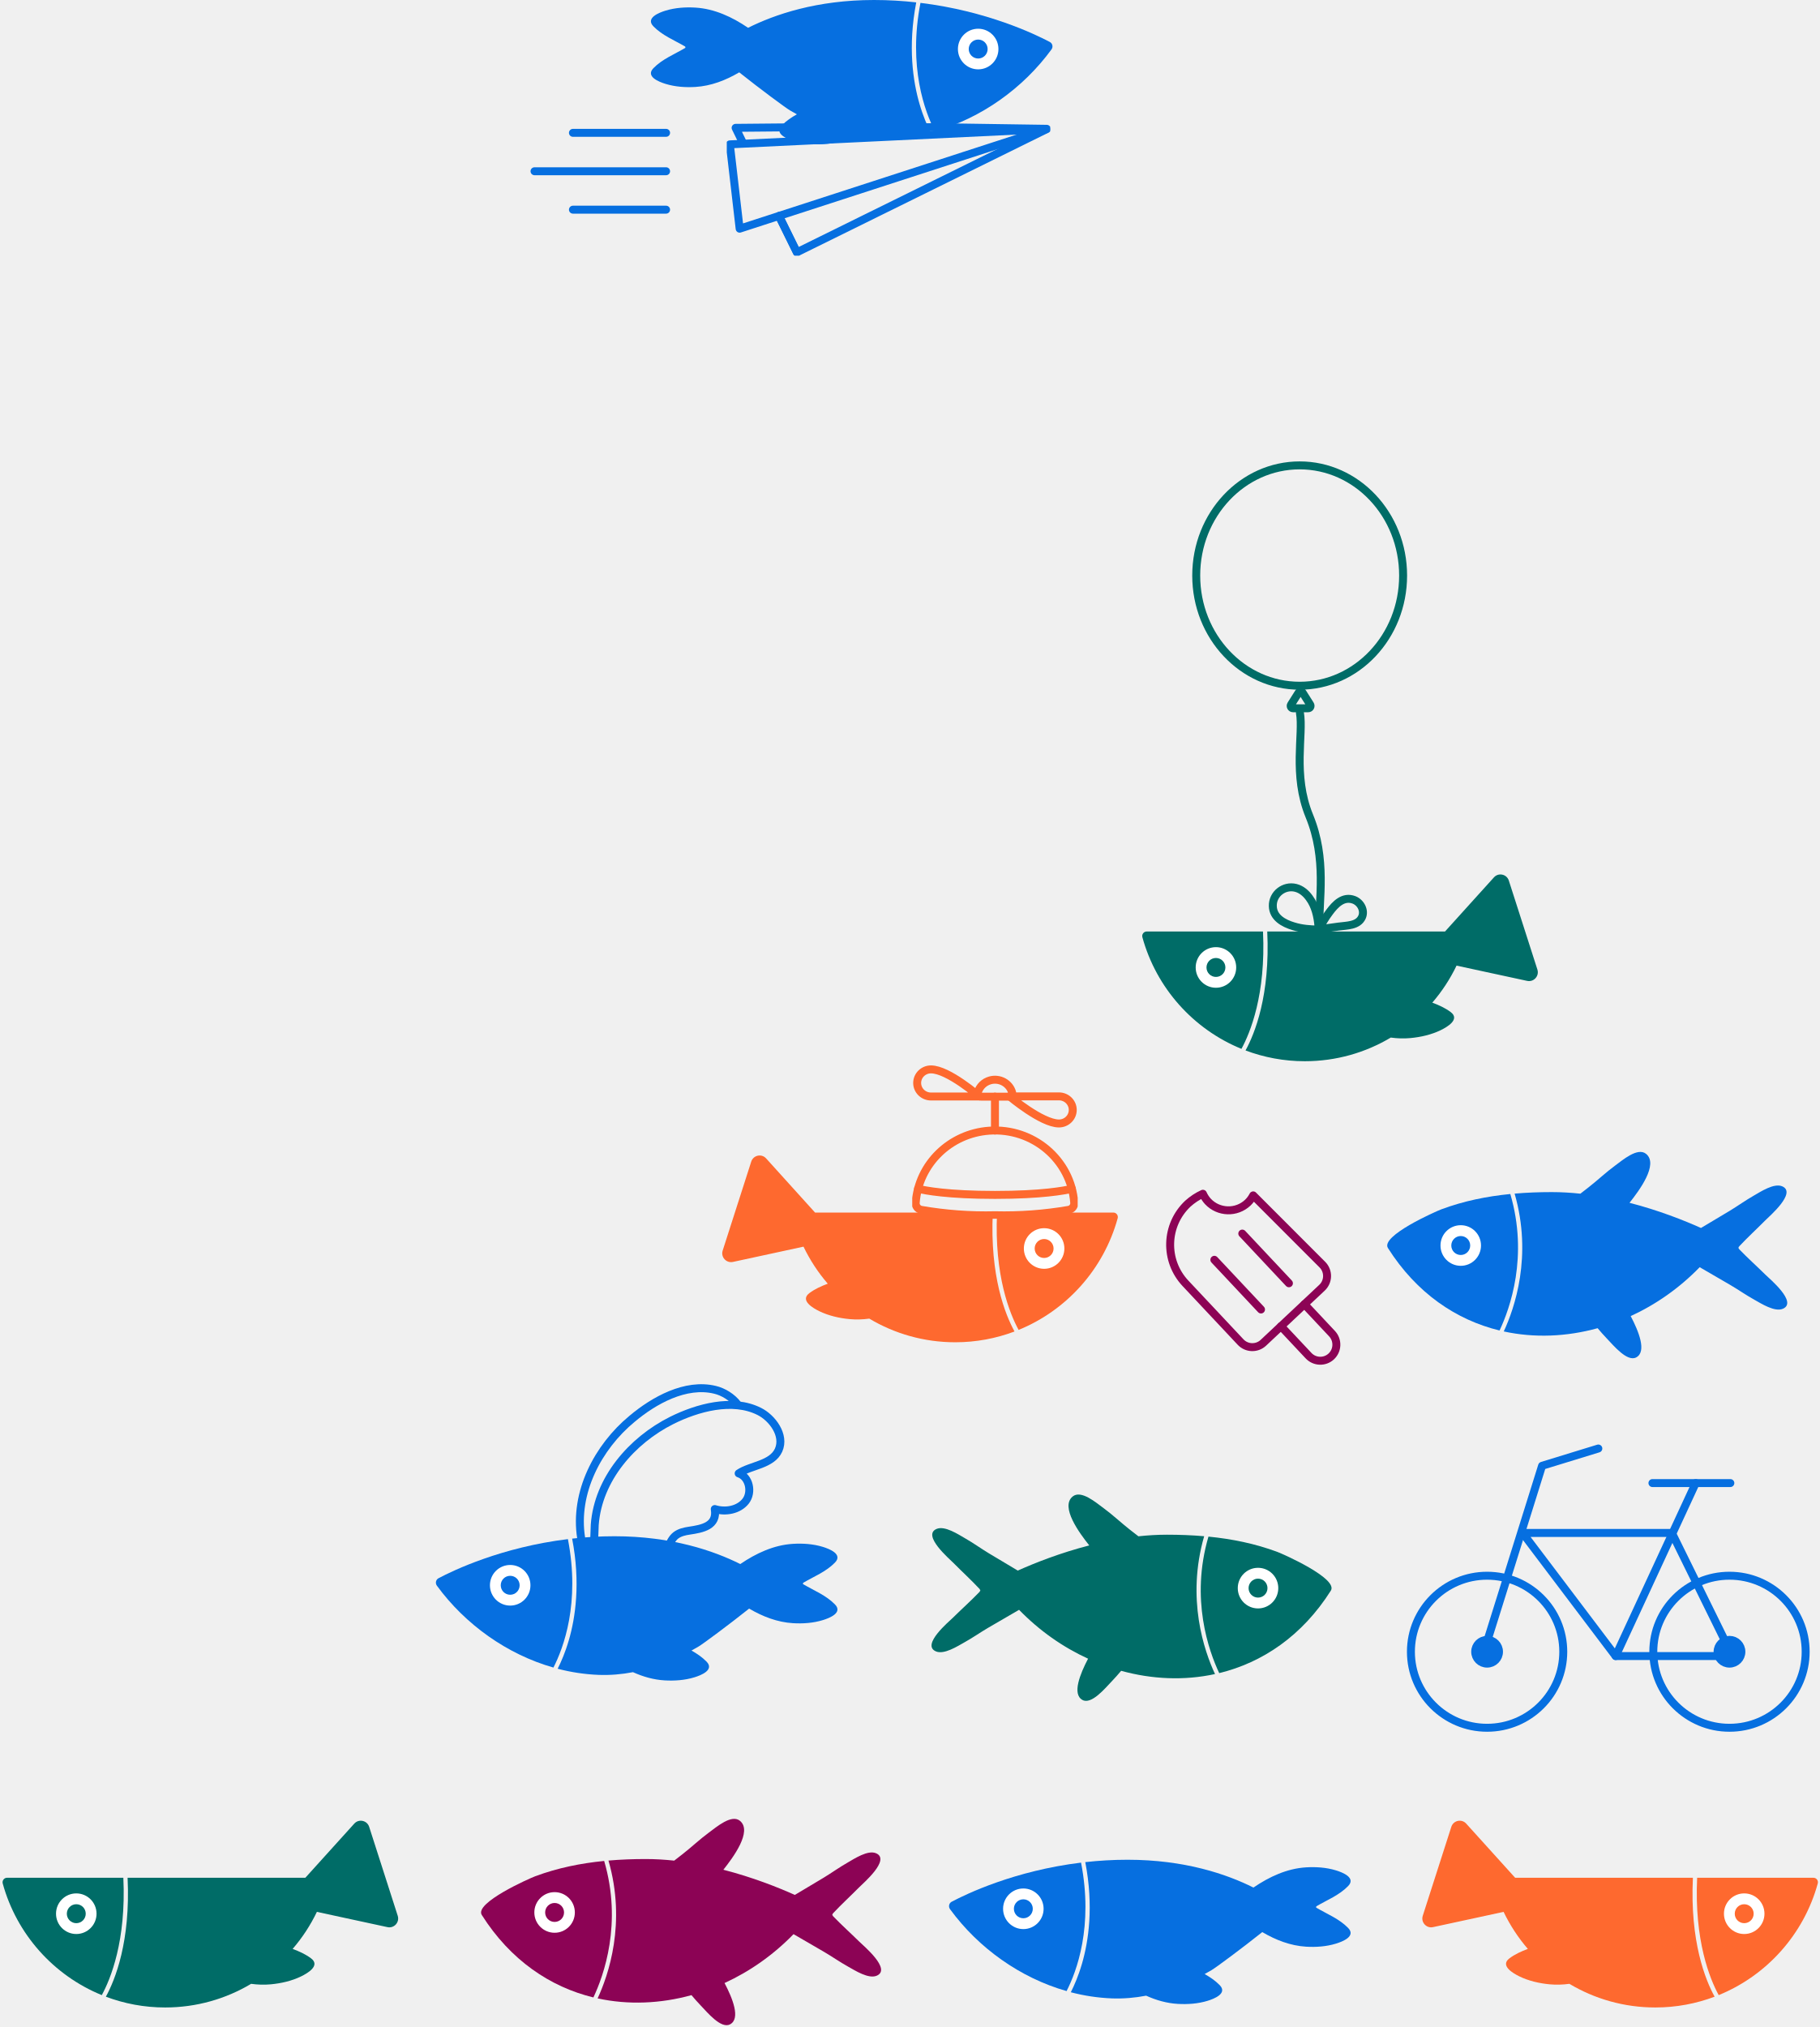
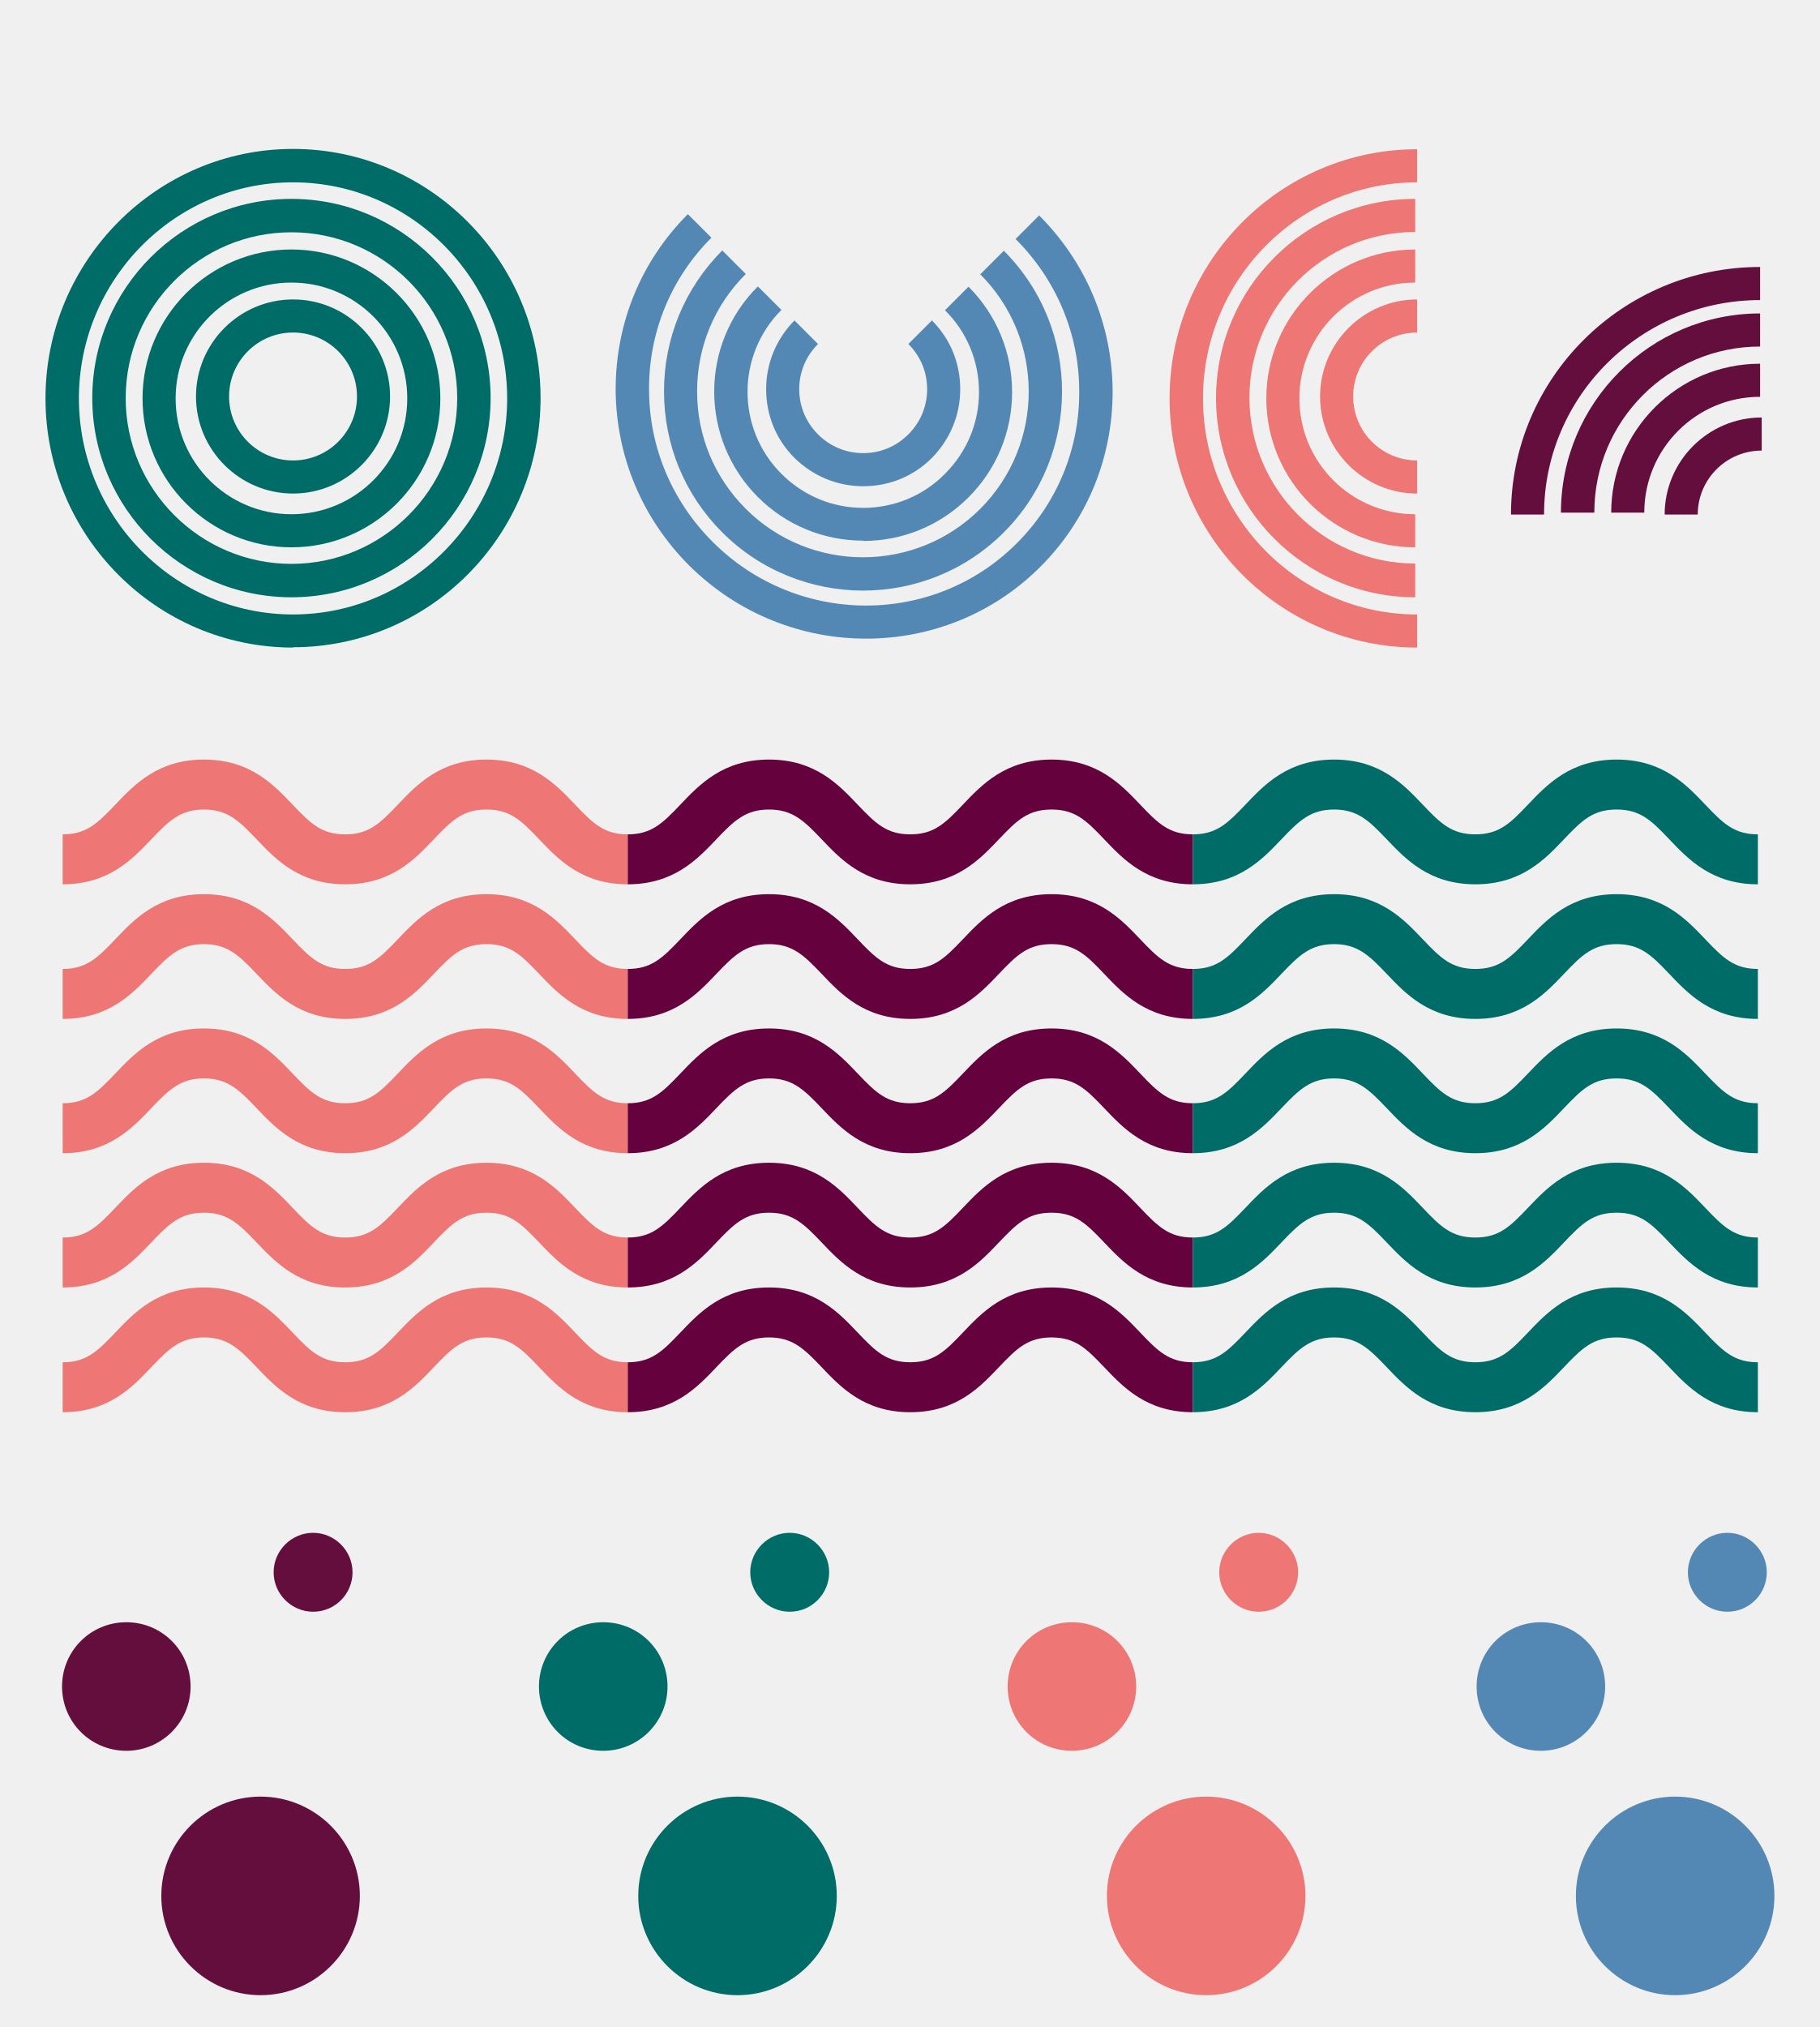
- <svg xmlns="http://www.w3.org/2000/svg" viewBox="0 0 572 637" fill="none">
-   <path d="M275.588 620.867C272.998 622.014 268.708 619.216 266.579 618.038C264.005 616.615 261.606 614.916 259.069 613.43C255.86 611.54 252.639 609.671 249.409 607.819C243.043 614.375 235.639 619.556 227.726 623.182C230.252 627.997 232.811 634.34 229.485 636.151C226.651 637.695 222.356 632.456 220.206 630.21C219.22 629.186 218.267 628.097 217.33 626.988C207.595 629.674 197.474 630.109 187.83 628.007C191.193 620.787 196.913 604.352 191.241 584.694C195.102 584.36 199 584.216 202.919 584.216C205.938 584.216 208.941 584.397 211.906 584.715C212.786 584.036 213.665 583.351 214.544 582.666C217.335 580.484 220.004 577.947 222.838 575.877C225.179 574.172 229.929 570.021 232.583 572.219C236.544 575.505 230.395 583.749 227.355 587.582C236.555 589.95 244.505 593.114 249.817 595.492C252.862 593.692 255.902 591.882 258.926 590.051C261.436 588.527 263.82 586.802 266.378 585.347C268.491 584.142 272.744 581.291 275.344 582.401C280.016 584.397 271.277 591.834 270.006 593.124C267.305 595.858 264.461 598.449 261.834 601.257C261.813 601.278 261.791 601.305 261.77 601.331C261.68 601.432 261.601 601.549 261.601 601.687C261.601 601.698 261.601 601.714 261.606 601.724C261.601 601.735 261.601 601.745 261.601 601.756C261.606 601.889 261.68 602.006 261.77 602.106C261.791 602.133 261.818 602.154 261.839 602.181C264.503 604.957 267.379 607.516 270.112 610.213C271.399 611.487 280.233 618.818 275.588 620.867Z" fill="#8C0355" />
-   <path d="M261.833 601.331C261.728 601.443 261.617 601.57 261.606 601.723C261.601 601.713 261.601 601.697 261.601 601.686C261.601 601.549 261.68 601.432 261.77 601.331H261.833Z" fill="#8C0355" />
-   <path d="M261.839 602.106H261.77C261.68 602.005 261.606 601.888 261.601 601.756C261.601 601.745 261.601 601.735 261.606 601.724C261.622 601.873 261.733 602 261.839 602.106Z" fill="#8C0355" />
-   <path d="M189.89 584.816C182.507 585.543 175.257 587.009 168.223 589.626C166.375 590.316 149.025 598.003 151.424 601.793C160.443 616.036 172.953 624.413 186.506 627.71C189.768 620.809 195.642 604.437 189.89 584.816Z" fill="#8C0355" />
-   <path d="M174.309 607.383C177.826 607.383 180.675 604.527 180.675 601.002C180.675 597.477 177.826 594.621 174.309 594.621C170.792 594.621 167.943 597.477 167.943 601.002C167.943 604.527 170.792 607.383 174.309 607.383Z" fill="white" />
-   <path d="M174.309 603.98C175.951 603.98 177.28 602.648 177.28 601.002C177.28 599.357 175.951 598.024 174.309 598.024C172.667 598.024 171.338 599.357 171.338 601.002C171.338 602.648 172.667 603.98 174.309 603.98Z" fill="#8C0355" />
-   <path d="M294.119 518.944C296.709 520.091 300.999 517.293 303.128 516.114C305.702 514.692 308.101 512.993 310.638 511.507C313.848 509.617 317.068 507.748 320.298 505.895C326.664 512.451 334.069 517.633 341.981 521.258C339.455 526.073 336.897 532.417 340.223 534.227C343.056 535.772 347.351 530.533 349.502 528.287C350.487 527.263 351.44 526.174 352.378 525.065C362.112 527.751 372.233 528.186 381.877 526.084C378.514 518.864 372.794 502.429 378.467 482.771C374.606 482.436 370.708 482.293 366.789 482.293C363.77 482.293 360.767 482.474 357.801 482.792C356.922 482.113 356.043 481.428 355.163 480.743C352.372 478.561 349.703 476.024 346.869 473.953C344.529 472.249 339.778 468.098 337.124 470.296C333.163 473.582 339.312 481.826 342.352 485.659C333.152 488.026 325.203 491.19 319.891 493.569C316.845 491.769 313.805 489.959 310.781 488.127C308.271 486.604 305.887 484.878 303.329 483.424C301.216 482.219 296.963 479.368 294.363 480.478C289.692 482.474 298.43 489.911 299.702 491.201C302.403 493.935 305.247 496.526 307.874 499.334C307.895 499.355 307.916 499.382 307.937 499.408C308.027 499.509 308.107 499.626 308.107 499.764C308.107 499.774 308.107 499.79 308.101 499.801C308.107 499.812 308.107 499.822 308.107 499.833C308.101 499.966 308.027 500.082 307.937 500.183C307.916 500.21 307.889 500.231 307.868 500.258C305.204 503.034 302.328 505.593 299.596 508.289C298.309 509.564 289.475 516.895 294.119 518.944Z" fill="#006C67" />
-   <path d="M307.874 499.408C307.98 499.519 308.091 499.647 308.101 499.8C308.106 499.79 308.106 499.774 308.106 499.763C308.106 499.625 308.027 499.509 307.937 499.408H307.874Z" fill="#006C67" />
-   <path d="M307.869 500.182H307.937C308.027 500.082 308.101 499.965 308.106 499.833C308.106 499.822 308.106 499.812 308.101 499.801C308.085 499.949 307.974 500.076 307.869 500.182Z" fill="#006C67" />
-   <path d="M379.817 482.893C387.2 483.62 394.451 485.085 401.484 487.703C403.332 488.393 420.683 496.08 418.283 499.87C409.264 514.113 396.754 522.49 383.201 525.787C379.939 518.885 374.065 502.514 379.817 482.893Z" fill="#006C67" />
-   <path d="M395.398 505.46C391.882 505.46 389.032 502.604 389.032 499.079C389.032 495.554 391.882 492.698 395.398 492.698C398.915 492.698 401.764 495.554 401.764 499.079C401.764 502.604 398.915 505.46 395.398 505.46Z" fill="white" />
-   <path d="M395.398 502.057C393.757 502.057 392.427 500.725 392.427 499.079C392.427 497.433 393.757 496.101 395.398 496.101C397.04 496.101 398.37 497.433 398.37 499.079C398.37 500.725 397.04 502.057 395.398 502.057Z" fill="#006C67" />
-   <path d="M560.391 411.275C557.801 412.422 553.512 409.624 551.382 408.446C548.808 407.023 546.409 405.324 543.872 403.838C540.663 401.948 537.443 400.079 534.212 398.227C527.846 404.783 520.442 409.964 512.53 413.59C515.056 418.405 517.614 424.749 514.288 426.559C511.454 428.104 507.159 422.864 505.009 420.619C504.024 419.594 503.071 418.506 502.133 417.396C492.399 420.082 482.278 420.518 472.633 418.415C475.996 411.196 481.716 394.76 476.044 375.102C479.905 374.768 483.803 374.625 487.722 374.625C490.741 374.625 493.744 374.805 496.71 375.124C497.589 374.444 498.468 373.759 499.347 373.075C502.138 370.893 504.808 368.355 507.641 366.285C509.982 364.581 514.733 360.429 517.386 362.627C521.348 365.913 515.199 374.157 512.159 377.99C521.358 380.358 529.308 383.522 534.62 385.9C537.665 384.101 540.705 382.29 543.729 380.459C546.24 378.935 548.623 377.21 551.181 375.755C553.294 374.55 557.547 371.7 560.148 372.809C564.819 374.805 556.08 382.243 554.809 383.533C552.108 386.266 549.264 388.857 546.637 391.665C546.616 391.687 546.595 391.713 546.574 391.74C546.483 391.841 546.404 391.957 546.404 392.095C546.404 392.106 546.404 392.122 546.409 392.132C546.404 392.143 546.404 392.154 546.404 392.164C546.409 392.297 546.483 392.414 546.574 392.515C546.595 392.541 546.621 392.562 546.642 392.589C549.306 395.365 552.182 397.924 554.915 400.621C556.202 401.895 565.036 409.226 560.391 411.275Z" fill="#066FE0" />
-   <path d="M546.637 391.74C546.531 391.851 546.42 391.978 546.409 392.132C546.404 392.121 546.404 392.105 546.404 392.095C546.404 391.957 546.483 391.84 546.573 391.74H546.637Z" fill="#066FE0" />
-   <path d="M546.642 392.514H546.573C546.483 392.413 546.409 392.297 546.404 392.164C546.404 392.154 546.404 392.143 546.409 392.132C546.425 392.281 546.536 392.408 546.642 392.514Z" fill="#066FE0" />
-   <path d="M474.694 375.224C467.311 375.952 460.06 377.417 453.027 380.034C451.178 380.724 433.828 388.411 436.227 392.201C445.247 406.445 457.756 414.822 471.309 418.118C474.572 411.217 480.445 394.845 474.694 375.224Z" fill="#066FE0" />
-   <path d="M459.112 397.791C462.629 397.791 465.478 394.935 465.478 391.41C465.478 387.886 462.629 385.03 459.112 385.03C455.596 385.03 452.746 387.886 452.746 391.41C452.746 394.935 455.596 397.791 459.112 397.791Z" fill="white" />
-   <path d="M459.112 394.389C460.754 394.389 462.083 393.056 462.083 391.411C462.083 389.765 460.754 388.432 459.112 388.432C457.47 388.432 456.141 389.765 456.141 391.411C456.141 393.056 457.47 394.389 459.112 394.389Z" fill="#066FE0" />
-   <path d="M339.776 585.341C318.988 587.884 303.868 595.114 299.122 597.625C298.259 598.082 298.021 599.191 298.598 599.977C307.511 612.171 320.641 621.557 335.226 625.708C338.383 619.555 343.684 605.45 339.776 585.341Z" fill="#066FE0" />
-   <path d="M413.652 599.462L413.705 599.08C417.1 597.089 420.935 595.582 423.715 592.71C426.279 590.077 421.909 588.394 419.907 587.783C416.872 586.854 413.605 586.642 410.517 586.828C404.501 587.189 398.913 589.795 393.956 593.177C385.609 588.999 372.379 584.439 354.383 584.439C349.754 584.439 345.321 584.715 341.105 585.187C343.801 599.154 342.101 610.133 340.072 617.092C338.955 620.93 337.647 623.93 336.556 626.08C340.755 627.179 345.061 627.837 349.42 628.007C353.069 628.145 356.686 627.837 360.23 627.157C363.37 628.575 366.691 629.53 370.155 629.737C373.242 629.918 376.51 629.705 379.545 628.771C381.547 628.161 385.916 626.478 383.353 623.845C381.971 622.422 380.334 621.334 378.618 620.357C379.344 619.964 380.064 619.555 380.774 619.141C382.129 618.356 390.328 612.283 396.736 607.176C400.968 609.671 405.597 611.465 410.517 611.762C413.605 611.948 416.872 611.73 419.907 610.796C421.909 610.186 426.279 608.503 423.715 605.87C420.919 602.992 417.063 601.485 413.652 599.467V599.462Z" fill="#066FE0" />
-   <path d="M321.636 606.231C325.153 606.231 328.002 603.375 328.002 599.85C328.002 596.325 325.153 593.469 321.636 593.469C318.12 593.469 315.27 596.325 315.27 599.85C315.27 603.375 318.12 606.231 321.636 606.231Z" fill="white" />
-   <path d="M321.636 602.828C323.278 602.828 324.607 601.495 324.607 599.85C324.607 598.204 323.278 596.872 321.636 596.872C319.994 596.872 318.665 598.204 318.665 599.85C318.665 601.495 319.994 602.828 321.636 602.828Z" fill="#066FE0" />
-   <path d="M289.302 0.902C310.089 3.445 325.21 10.676 329.955 13.187C330.819 13.643 331.057 14.753 330.48 15.538C321.566 27.732 308.437 37.118 293.851 41.269C290.695 35.117 285.393 21.012 289.302 0.902Z" fill="#066FE0" />
-   <path d="M215.425 15.023L215.372 14.641C211.978 12.65 208.143 11.143 205.363 8.271C202.799 5.638 207.169 3.955 209.171 3.344C212.205 2.415 215.473 2.203 218.561 2.389C224.577 2.75 230.165 5.356 235.122 8.738C243.469 4.56 256.699 0 274.695 0C279.324 0 283.757 0.276 287.973 0.749C285.277 14.716 286.977 25.694 289.005 32.653C290.123 36.492 291.431 39.491 292.522 41.641C288.322 42.74 284.016 43.398 279.658 43.568C276.009 43.706 272.391 43.398 268.848 42.718C265.707 44.136 262.387 45.091 258.923 45.298C255.835 45.479 252.568 45.267 249.533 44.332C247.531 43.722 243.162 42.039 245.725 39.406C247.107 37.983 248.744 36.895 250.46 35.918C249.734 35.525 249.014 35.117 248.304 34.703C246.948 33.917 238.75 27.844 232.341 22.737C228.11 25.232 223.481 27.026 218.561 27.323C215.473 27.509 212.205 27.292 209.171 26.357C207.169 25.747 202.799 24.064 205.363 21.431C208.159 18.554 212.015 17.046 215.425 15.029V15.023Z" fill="#066FE0" />
-   <path d="M307.441 21.792C303.925 21.792 301.075 18.936 301.075 15.411C301.075 11.886 303.925 9.03 307.441 9.03C310.958 9.03 313.808 11.886 313.808 15.411C313.808 18.936 310.958 21.792 307.441 21.792Z" fill="white" />
-   <path d="M307.442 18.389C305.8 18.389 304.47 17.057 304.47 15.411C304.47 13.765 305.8 12.433 307.442 12.433C309.083 12.433 310.413 13.765 310.413 15.411C310.413 17.057 309.083 18.389 307.442 18.389Z" fill="#066FE0" />
-   <path d="M479.98 308.25L465.66 305.155L457.795 303.451C455.766 307.671 453.198 311.583 450.173 315.092C452.218 315.857 454.209 316.743 455.962 318.06C459.007 320.353 454.786 322.779 452.832 323.73C449.861 325.174 446.535 325.917 443.336 326.219C441.249 326.416 439.168 326.347 437.118 326.065C429.211 330.785 419.974 333.497 410.097 333.497C403.54 333.497 397.264 332.292 391.47 330.111C394.357 324.85 399.25 312.799 398.297 292.733H454.167L459.707 286.601L469.547 275.718C470.972 274.136 473.572 274.699 474.223 276.727L478.715 290.71L483.201 304.688C483.852 306.721 482.062 308.696 479.98 308.25Z" fill="#006C67" />
-   <path d="M396.968 292.732H360.413C359.476 292.732 358.803 293.63 359.052 294.532C363.437 310.5 375.073 323.453 390.189 329.611C392.937 324.568 397.895 312.555 396.962 292.738L396.968 292.732Z" fill="#006C67" />
-   <path d="M382.17 310.41C385.687 310.41 388.536 307.554 388.536 304.029C388.536 300.504 385.687 297.648 382.17 297.648C378.653 297.648 375.804 300.504 375.804 304.029C375.804 307.554 378.653 310.41 382.17 310.41Z" fill="white" />
-   <path d="M382.17 307.007C383.812 307.007 385.141 305.675 385.141 304.029C385.141 302.384 383.812 301.051 382.17 301.051C380.528 301.051 379.199 302.384 379.199 304.029C379.199 305.675 380.528 307.007 382.17 307.007Z" fill="#006C67" />
-   <path d="M121.786 605.616L107.465 602.521L99.6 600.817C97.572 605.038 95.003 608.95 91.979 612.459C94.023 613.224 96.014 614.11 97.767 615.427C100.813 617.72 96.592 620.146 94.637 621.096C91.666 622.54 88.34 623.283 85.141 623.586C83.055 623.782 80.973 623.713 78.924 623.432C71.016 628.151 61.78 630.864 51.902 630.864C45.346 630.864 39.07 629.659 33.276 627.477C36.162 622.216 41.056 610.166 40.102 590.099H95.972L101.512 583.968L111.352 573.085C112.777 571.503 115.377 572.066 116.029 574.094L120.52 588.077L125.006 602.054C125.657 604.087 123.867 606.062 121.786 605.616Z" fill="#006C67" />
-   <path d="M38.773 590.099H2.219C1.281 590.099 0.609 590.996 0.857 591.899C5.243 607.867 16.878 620.82 31.994 626.978C34.743 621.935 39.7 609.922 38.768 590.105L38.773 590.099Z" fill="#006C67" />
-   <path d="M23.975 607.777C27.492 607.777 30.341 604.921 30.341 601.396C30.341 597.871 27.492 595.015 23.975 595.015C20.459 595.015 17.609 597.871 17.609 601.396C17.609 604.921 20.459 607.777 23.975 607.777Z" fill="white" />
-   <path d="M23.975 604.374C25.617 604.374 26.947 603.042 26.947 601.396C26.947 599.75 25.617 598.418 23.975 598.418C22.334 598.418 21.004 599.75 21.004 601.396C21.004 603.042 22.334 604.374 23.975 604.374Z" fill="#006C67" />
-   <path d="M450.394 605.616L464.715 602.521L472.579 600.817C474.608 605.038 477.176 608.95 480.201 612.459C478.156 613.224 476.165 614.11 474.412 615.427C471.367 617.72 475.588 620.146 477.542 621.096C480.513 622.54 483.839 623.283 487.038 623.586C489.125 623.782 491.206 623.713 493.256 623.432C501.163 628.151 510.4 630.864 520.277 630.864C526.834 630.864 533.11 629.659 538.904 627.477C536.017 622.216 531.124 610.166 532.077 590.099H476.207L470.667 583.968L460.827 573.085C459.402 571.503 456.802 572.066 456.151 574.094L451.659 588.077L447.173 602.054C446.522 604.087 448.312 606.062 450.394 605.616Z" fill="#FE692F" />
-   <path d="M533.406 590.099H569.961C570.898 590.099 571.571 590.996 571.322 591.899C566.937 607.867 555.301 620.82 540.185 626.978C537.437 621.935 532.48 609.922 533.412 590.105L533.406 590.099Z" fill="#FE692F" />
-   <path d="M548.204 607.777C544.687 607.777 541.838 604.921 541.838 601.396C541.838 597.871 544.687 595.015 548.204 595.015C551.721 595.015 554.57 597.871 554.57 601.396C554.57 604.921 551.721 607.777 548.204 607.777Z" fill="white" />
-   <path d="M548.204 604.374C546.562 604.374 545.233 603.042 545.233 601.396C545.233 599.75 546.562 598.418 548.204 598.418C549.846 598.418 551.175 599.75 551.175 601.396C551.175 603.042 549.846 604.374 548.204 604.374Z" fill="#FE692F" />
-   <path d="M230.356 396.57L244.677 393.475L252.542 391.771C254.57 395.992 257.139 399.904 260.163 403.413C258.119 404.177 256.127 405.064 254.374 406.38C251.329 408.674 255.55 411.1 257.504 412.05C260.475 413.494 263.801 414.237 267 414.54C269.087 414.736 271.169 414.667 273.218 414.386C281.125 419.105 290.362 421.818 300.239 421.818C306.796 421.818 313.072 420.613 318.866 418.431C315.98 413.17 311.086 401.12 312.039 381.053H256.17L250.63 374.922L240.79 364.039C239.365 362.457 236.764 363.02 236.113 365.048L231.622 379.03L227.136 393.008C226.484 395.041 228.275 397.016 230.356 396.57Z" fill="#FE692F" />
-   <path d="M313.369 381.053H349.923C350.861 381.053 351.533 381.95 351.284 382.853C346.899 398.821 335.263 411.774 320.148 417.932C317.399 412.889 312.442 400.875 313.374 381.058L313.369 381.053Z" fill="#FE692F" />
-   <path d="M328.166 398.731C324.65 398.731 321.8 395.875 321.8 392.35C321.8 388.825 324.65 385.969 328.166 385.969C331.683 385.969 334.532 388.825 334.532 392.35C334.532 395.875 331.683 398.731 328.166 398.731Z" fill="white" />
-   <path d="M328.166 395.328C326.525 395.328 325.195 393.995 325.195 392.35C325.195 390.704 326.525 389.372 328.166 389.372C329.808 389.372 331.138 390.704 331.138 392.35C331.138 393.995 329.808 395.328 328.166 395.328Z" fill="#FE692F" />
-   <path d="M178.493 483.677C157.706 486.22 142.585 493.451 137.84 495.962C136.977 496.418 136.738 497.528 137.315 498.313C146.229 510.507 159.358 519.893 173.944 524.044C177.101 517.891 182.402 503.786 178.493 483.677Z" fill="#066FE0" />
-   <path d="M252.37 497.798L252.423 497.416C255.818 495.425 259.652 493.918 262.433 491.046C264.996 488.413 260.627 486.73 258.625 486.119C255.59 485.19 252.322 484.978 249.235 485.164C243.218 485.525 237.631 488.131 232.673 491.513C224.327 487.335 211.097 482.775 193.1 482.775C188.471 482.775 184.038 483.051 179.823 483.523C182.518 497.49 180.818 508.469 178.79 515.428C177.672 519.266 176.364 522.266 175.273 524.416C179.473 525.515 183.779 526.173 188.138 526.343C191.787 526.481 195.404 526.173 198.947 525.493C202.088 526.911 205.408 527.866 208.872 528.073C211.96 528.254 215.228 528.042 218.262 527.107C220.264 526.497 224.634 524.814 222.07 522.181C220.688 520.758 219.052 519.67 217.336 518.693C218.061 518.3 218.781 517.891 219.491 517.477C220.847 516.692 229.045 510.619 235.454 505.512C239.686 508.007 244.314 509.801 249.235 510.098C252.322 510.284 255.59 510.067 258.625 509.132C260.627 508.522 264.996 506.839 262.433 504.206C259.636 501.329 255.781 499.821 252.37 497.804V497.798Z" fill="#066FE0" />
-   <path d="M160.354 504.567C163.87 504.567 166.72 501.711 166.72 498.186C166.72 494.661 163.87 491.805 160.354 491.805C156.837 491.805 153.988 494.661 153.988 498.186C153.988 501.711 156.837 504.567 160.354 504.567Z" fill="white" />
-   <path d="M160.354 501.164C161.995 501.164 163.325 499.832 163.325 498.186C163.325 496.54 161.995 495.208 160.354 495.208C158.712 495.208 157.383 496.54 157.383 498.186C157.383 499.832 158.712 501.164 160.354 501.164Z" fill="#066FE0" />
-   <path d="M375.971 180.873C375.971 200.067 390.598 215.496 408.484 215.496C426.37 215.496 440.997 200.067 440.997 180.873C440.997 161.679 426.37 146.25 408.484 146.25C390.598 146.25 375.971 161.679 375.971 180.873Z" stroke="#006C67" stroke-width="2.5" />
-   <path d="M409.419 217.676C409.125 217.21 408.446 217.21 408.151 217.676L405.778 221.43C405.462 221.929 405.821 222.581 406.412 222.581H411.159C411.75 222.581 412.108 221.929 411.793 221.43L409.419 217.676Z" stroke="#006C67" stroke-width="2.5" />
-   <path d="M414.513 292.11C415.469 290.185 416.599 288.301 417.903 286.576C419.642 284.251 422.163 281.484 425.596 282.807C427.769 283.689 428.986 286.215 428.074 288.22C426.813 290.947 423.336 290.827 420.641 291.188C419.207 291.388 417.773 291.589 416.338 291.789C416.164 291.829 414.6 291.95 414.513 292.11Z" stroke="#006C67" stroke-width="2.5" stroke-miterlimit="10" />
-   <path d="M408.565 223.981C409.75 230.781 406.196 243.454 411.527 256.435C417.097 269.997 414.496 282.514 414.59 292.599" stroke="#006C67" stroke-width="2.5" stroke-linecap="round" />
-   <path d="M414.513 292.11C411.856 292.11 409.124 291.89 406.541 291.083C403.478 290.167 400.119 288.37 400.045 284.74C399.935 280.927 403.588 278.103 407.242 279.02C409.014 279.46 410.453 280.707 411.486 282.137C413.406 284.703 414.144 288.003 414.402 291.157C414.476 291.487 414.476 291.817 414.513 292.11Z" stroke="#006C67" stroke-width="2.5" stroke-miterlimit="10" />
-   <path d="M543.577 542.963C530.354 542.963 519.634 532.267 519.634 519.072C519.634 505.878 530.354 495.182 543.577 495.182C556.8 495.182 567.52 505.878 567.52 519.072C567.52 532.267 556.8 542.963 543.577 542.963Z" stroke="#066FE0" stroke-width="2.5" stroke-miterlimit="10" stroke-linecap="round" stroke-linejoin="round" />
-   <path d="M543.577 522.805C541.511 522.805 539.836 521.134 539.836 519.072C539.836 517.011 541.511 515.339 543.577 515.339C545.644 515.339 547.319 517.011 547.319 519.072C547.319 521.134 545.644 522.805 543.577 522.805Z" fill="#066FE0" stroke="#066FE0" stroke-width="2.5" stroke-miterlimit="10" stroke-linecap="round" stroke-linejoin="round" />
-   <path d="M467.394 542.963C454.171 542.963 443.451 532.267 443.451 519.072C443.451 505.878 454.171 495.182 467.394 495.182C480.618 495.182 491.337 505.878 491.337 519.072C491.337 532.267 480.618 542.963 467.394 542.963Z" stroke="#066FE0" stroke-width="2.5" stroke-miterlimit="10" stroke-linecap="round" stroke-linejoin="round" />
-   <path d="M467.395 522.805C465.329 522.805 463.654 521.134 463.654 519.072C463.654 517.011 465.329 515.339 467.395 515.339C469.461 515.339 471.136 517.011 471.136 519.072C471.136 521.134 469.461 522.805 467.395 522.805Z" fill="#066FE0" stroke="#066FE0" stroke-width="2.5" stroke-miterlimit="10" stroke-linecap="round" stroke-linejoin="round" />
-   <path d="M467.667 515L484.672 460.635L502.357 455.205" stroke="#066FE0" stroke-width="2.5" stroke-miterlimit="10" stroke-linecap="round" stroke-linejoin="round" />
-   <path d="M543.849 519.072L525.484 481.743H478.55L507.798 520.43H543.849" stroke="#066FE0" stroke-width="2.5" stroke-miterlimit="10" stroke-linecap="round" stroke-linejoin="round" />
-   <path d="M532.966 466.065L507.799 520.43" stroke="#066FE0" stroke-width="2.5" stroke-miterlimit="10" stroke-linecap="round" stroke-linejoin="round" />
-   <path d="M543.849 466.065H519.362" stroke="#066FE0" stroke-width="2.5" stroke-miterlimit="10" stroke-linecap="round" stroke-linejoin="round" />
-   <g clip-path="url(#clip0_21_3)">
-     <path d="M409.98 409.872L418.648 419.104C420.56 421.141 420.461 424.346 418.427 426.256C416.393 428.165 413.188 428.062 411.276 426.025L402.608 416.792" stroke="#8C0355" stroke-width="2.5" stroke-linecap="round" stroke-linejoin="round" />
-     <path d="M393.884 375.656C393.441 376.518 392.861 377.297 392.163 377.961C388.601 381.305 382.993 381.124 379.644 377.557C378.995 376.844 378.463 376.03 378.07 375.145C376.351 375.932 374.76 376.978 373.352 378.251C366.233 384.944 365.886 396.152 372.588 403.291L389.919 421.752C391.831 423.788 395.036 423.892 397.07 421.982L415.504 404.676C417.538 402.767 417.637 399.562 415.725 397.525L393.879 375.66L393.884 375.656Z" stroke="#8C0355" stroke-width="2.5" stroke-linecap="round" stroke-linejoin="round" />
-     <path d="M381.674 395.9L396.335 411.517" stroke="#8C0355" stroke-width="2.5" stroke-linecap="round" stroke-linejoin="round" />
-     <path d="M390.451 387.661L405.111 403.278" stroke="#8C0355" stroke-width="2.5" stroke-linecap="round" stroke-linejoin="round" />
-   </g>
-   <g clip-path="url(#clip1_21_3)">
-     <path d="M335.912 380.199C336.975 379.979 337.705 379.023 337.627 377.96C336.616 364.47 324.642 354.338 310.887 355.33C298.538 356.219 288.718 365.85 287.806 377.96C287.727 379.023 288.457 379.979 289.52 380.199C297.178 381.523 304.944 382.09 312.716 381.901C320.488 382.09 328.255 381.518 335.912 380.199Z" stroke="#FE692F" stroke-width="2.5" stroke-linecap="round" stroke-linejoin="round" />
-     <path d="M288.54 373.594C290.782 374.136 297.897 375.511 312.716 375.511C327.535 375.511 334.65 374.136 336.892 373.594" stroke="#FE692F" stroke-width="2.5" stroke-linecap="round" stroke-linejoin="round" />
-     <path d="M312.716 355.279V344.631" stroke="#FE692F" stroke-width="2.5" stroke-linecap="round" stroke-linejoin="round" />
-     <path d="M317.063 344.626C317.663 344.626 318.147 344.15 318.147 343.562C318.147 343.47 318.137 343.383 318.111 343.296C317.261 340.373 314.155 338.681 311.173 339.519C309.307 340.04 307.853 341.472 307.321 343.296C307.238 343.613 307.311 343.956 307.519 344.217C307.722 344.477 308.04 344.631 308.379 344.631H317.068L317.063 344.626Z" stroke="#FE692F" stroke-width="2.5" stroke-linecap="round" stroke-linejoin="round" />
-     <path d="M307.811 344.585H292.606C290.208 344.585 288.264 342.678 288.264 340.327C288.264 337.975 290.208 336.063 292.606 336.063C298.038 336.063 307.811 344.585 307.811 344.585Z" stroke="#FE692F" stroke-width="2.5" stroke-linecap="round" stroke-linejoin="round" />
-     <path d="M317.303 344.544H332.826C335.224 344.544 337.168 346.45 337.168 348.802C337.168 351.153 335.224 353.06 332.826 353.06C327.394 353.06 317.303 344.539 317.303 344.539V344.544Z" stroke="#FE692F" stroke-width="2.5" stroke-linecap="round" stroke-linejoin="round" />
-   </g>
-   <g clip-path="url(#clip2_21_3)">
-     <path d="M244.844 67.883L250.457 79.291L329.052 40.538L328.992 40.477L275.992 39.692L273.879 39.753L257.52 39.934L231.201 40.175L233.555 45.005" stroke="#066FE0" stroke-width="2.5" stroke-miterlimit="10" stroke-linecap="round" stroke-linejoin="round" />
-     <path d="M232.469 71.867L229.39 45.367L328.811 40.598L232.469 71.867Z" stroke="#066FE0" stroke-width="2.5" stroke-miterlimit="10" stroke-linecap="round" stroke-linejoin="round" />
-     <path d="M244.844 67.883L250.458 79.291" stroke="#066FE0" stroke-width="2.5" stroke-miterlimit="10" stroke-linecap="round" stroke-linejoin="round" />
-   </g>
-   <path d="M209.35 41.745H180.073" stroke="#066FE0" stroke-width="2.5" stroke-linecap="round" />
-   <path d="M209.35 53.818H168" stroke="#066FE0" stroke-width="2.5" stroke-linecap="round" />
-   <path d="M209.35 65.891H180.073" stroke="#066FE0" stroke-width="2.5" stroke-linecap="round" />
-   <g clip-path="url(#clip3_21_3)">
-     <path d="M182.65 483.28C180.4 469.09 187.91 454.75 198.66 445.87C205.5 440.12 215.49 434.51 224.73 436.76C227.29 437.36 230.14 439.07 231.87 441.39" stroke="#066FE0" stroke-width="2.5" stroke-linecap="round" stroke-linejoin="round" />
-     <path d="M209.81 486.37C210.56 485.03 211.19 483.43 212.45 482.48C213.64 481.59 215.17 481.24 216.61 481.03C220.59 480.43 225.55 479.61 224.65 474.23C228.03 475.28 232.16 474.53 234.34 471.77C236.52 469.01 235.54 464.08 232.16 463.03C235.92 460.49 242.61 460.34 244.71 455.71C246.81 451.01 242.68 445.55 238.62 443.54C230.13 439.28 219.08 442.42 211.12 446.38C198.58 452.66 187.99 464.83 186.93 479.17L186.78 483.2" stroke="#066FE0" stroke-width="2.5" stroke-linecap="round" stroke-linejoin="round" />
-   </g>
+ <svg xmlns="http://www.w3.org/2000/svg" id="Layer_1" version="1.1" viewBox="0 0 572 637">
  <defs>
-     <clipPath id="clip0_21_3">
-       <rect width="50.181" height="85.37" fill="white" transform="translate(348.983 386.608) rotate(-43.1914)" />
-     </clipPath>
-     <clipPath id="clip1_21_3">
-       <rect width="52" height="48" fill="white" transform="translate(286.716 335)" />
-     </clipPath>
-     <clipPath id="clip2_21_3">
-       <rect width="101.654" height="41.591" fill="white" transform="translate(228.424 38.7266)" />
-     </clipPath>
-     <clipPath id="clip3_21_3">
-       <rect width="65.54" height="52.62" fill="white" transform="translate(181 435)" />
+     <style>
+       .st0 {
+         fill: none;
+       }
+ 
+       .st1 {
+         fill: #5388b4;
+       }
+ 
+       .st2 {
+         fill: #65013d;
+       }
+ 
+       .st3 {
+         fill: #640e3e;
+       }
+ 
+       .st4 {
+         fill: #006c67;
+       }
+ 
+       .st5 {
+         clip-path: url(#clippath);
+       }
+ 
+       .st6 {
+         fill: #ee7674;
+       }
+     </style>
+     <clipPath id="clippath">
+       <rect class="st0" x="181.8" y="36.4" width="176.8" height="178" transform="translate(-9.6 227.8) rotate(-45)" />
    </clipPath>
  </defs>
+   <g class="st5">
+     <g>
+       <path class="st1" d="M271.3,152.8c-8.2,0-15.8-3.2-21.6-8.9-5.8-5.8-8.9-13.4-8.9-21.6s3.2-15.8,8.9-21.6l7.4,7.4c-3.8,3.8-5.9,8.8-5.9,14.2s2.1,10.4,5.9,14.2c3.8,3.8,8.8,5.9,14.2,5.9s10.4-2.1,14.2-5.9c3.8-3.8,5.9-8.8,5.9-14.2s-2.1-10.4-5.9-14.2l7.4-7.4c5.8,5.8,8.9,13.4,8.9,21.6s-3.2,15.8-8.9,21.6c-5.8,5.8-13.4,8.9-21.6,8.9Z" />
+       <path class="st1" d="M271.3,169.9c-12.5,0-24.3-4.9-33.1-13.7-18.3-18.3-18.3-48,0-66.2l7.4,7.4c-14.2,14.2-14.2,37.3,0,51.5,6.9,6.9,16,10.7,25.7,10.7s18.9-3.8,25.7-10.7c6.9-6.9,10.7-16,10.7-25.7s-3.8-18.9-10.7-25.7l7.4-7.4c8.8,8.8,13.7,20.6,13.7,33.1s-4.9,24.3-13.7,33.1c-8.8,8.8-20.6,13.7-33.1,13.7Z" />
+       <path class="st1" d="M271.3,185.6c-16,0-32.1-6.1-44.3-18.3-11.8-11.8-18.3-27.5-18.3-44.3s6.5-32.4,18.3-44.3l7.4,7.4c-9.9,9.9-15.3,22.9-15.3,36.9s5.4,27,15.3,36.9c20.3,20.3,53.4,20.3,73.7,0,20.3-20.3,20.3-53.4,0-73.7l7.4-7.4c24.4,24.4,24.4,64.1,0,88.5-12.2,12.2-28.2,18.3-44.3,18.3Z" />
+       <path class="st1" d="M272.2,200.7c-20.1,0-40.2-7.7-55.6-23-14.8-14.8-23-34.4-23.1-55.3,0-20.9,8-40.4,22.7-55.1l7.4,7.4c-12.7,12.7-19.7,29.7-19.6,47.7,0,18.1,7.2,35.1,20,47.9,26.5,26.5,69.4,26.7,95.6.4,12.7-12.7,19.7-29.7,19.6-47.7,0-18.1-7.2-35.1-20-47.9l7.4-7.4c14.8,14.8,23,34.4,23.1,55.3,0,20.9-8,40.4-22.7,55.1-15.1,15.1-34.9,22.6-54.8,22.6Z" />
+     </g>
+   </g>
+   <path class="st4" d="M92.1,155.1c-16.8,0-30.5-13.7-30.5-30.5s13.7-30.5,30.5-30.5,30.5,13.7,30.5,30.5-13.7,30.5-30.5,30.5ZM92.1,104.5c-11.1,0-20.1,9-20.1,20.1s9,20.1,20.1,20.1,20.1-9,20.1-20.1-9-20.1-20.1-20.1Z" />
+   <path class="st4" d="M91.6,172c-25.8,0-46.8-21-46.8-46.8s21-46.8,46.8-46.8,46.8,21,46.8,46.8-21,46.8-46.8,46.8ZM91.6,88.8c-20.1,0-36.4,16.3-36.4,36.4s16.3,36.4,36.4,36.4,36.4-16.3,36.4-36.4-16.3-36.4-36.4-36.4Z" />
+   <path class="st4" d="M91.6,187.7c-34.5,0-62.6-28.1-62.6-62.6s28.1-62.6,62.6-62.6,62.6,28.1,62.6,62.6-28.1,62.6-62.6,62.6ZM91.6,73c-28.8,0-52.1,23.4-52.1,52.1s23.4,52.1,52.1,52.1,52.1-23.4,52.1-52.1-23.4-52.1-52.1-52.1Z" />
+   <path class="st4" d="M92.1,203.5c-42.9,0-77.8-35.1-77.8-78.3S49.3,46.8,92.1,46.8s77.8,35.1,77.8,78.3-34.9,78.3-77.8,78.3ZM92.1,57.3c-37.1,0-67.3,30.5-67.3,67.9s30.2,67.9,67.3,67.9,67.3-30.5,67.3-67.9-30.2-67.9-67.3-67.9Z" />
+   <path class="st6" d="M445.4,155.1c-16.8,0-30.5-13.7-30.5-30.5s13.7-30.5,30.5-30.5v10.4c-11.1,0-20.1,9-20.1,20.1s9,20.1,20.1,20.1v10.4Z" />
+   <path class="st6" d="M444.8,172c-25.8,0-46.8-21-46.8-46.8s21-46.8,46.8-46.8v10.4c-20.1,0-36.4,16.3-36.4,36.4s16.3,36.4,36.4,36.4v10.4Z" />
+   <path class="st6" d="M444.8,187.7c-34.5,0-62.6-28.1-62.6-62.6s28.1-62.6,62.6-62.6v10.4c-28.8,0-52.1,23.4-52.1,52.1s23.4,52.1,52.1,52.1v10.4Z" />
+   <path class="st6" d="M445.4,203.5c-42.9,0-77.8-35.1-77.8-78.3s34.9-78.3,77.8-78.3v10.4c-37.1,0-67.3,30.5-67.3,67.9s30.2,67.9,67.3,67.9v10.4Z" />
+   <path class="st3" d="M533.6,161.7h-10.4c0-16.8,13.7-30.5,30.5-30.5v10.4c-11.1,0-20.1,9-20.1,20.1Z" />
+   <path class="st3" d="M516.8,161.1h-10.4c0-25.8,21-46.8,46.8-46.8v10.4c-20.1,0-36.4,16.3-36.4,36.4Z" />
+   <path class="st3" d="M501,161.1h-10.4c0-34.5,28.1-62.6,62.6-62.6v10.4c-28.8,0-52.1,23.4-52.1,52.1Z" />
+   <path class="st3" d="M485.3,161.7h-10.4c0-42.9,35.1-77.8,78.3-77.8v10.4c-37.4,0-67.9,30.2-67.9,67.3Z" />
+   <path class="st6" d="M197.3,277.9c-14.5,0-21.9-7.9-27.9-14.2-5.6-5.9-9.1-9.3-16.5-9.3s-10.9,3.4-16.5,9.3c-6,6.3-13.4,14.2-27.9,14.2s-21.9-7.9-27.9-14.2c-5.6-5.9-9.2-9.3-16.5-9.3s-10.9,3.4-16.5,9.3c-6,6.3-13.4,14.2-27.9,14.2v-15.7c7.4,0,10.9-3.4,16.5-9.3,6-6.3,13.4-14.2,27.9-14.2s21.9,7.9,27.9,14.2c5.6,5.9,9.1,9.3,16.5,9.3s10.9-3.4,16.5-9.3c6-6.3,13.4-14.2,27.9-14.2s21.9,7.9,27.9,14.2c5.6,5.9,9.1,9.3,16.5,9.3v15.7Z" />
+   <path class="st2" d="M374.9,277.9c-14.5,0-21.9-7.9-27.9-14.2-5.6-5.9-9.1-9.3-16.5-9.3s-10.9,3.4-16.5,9.3c-6,6.3-13.4,14.2-27.9,14.2s-21.9-7.9-27.9-14.2c-5.6-5.9-9.2-9.3-16.5-9.3s-10.9,3.4-16.5,9.3c-6,6.3-13.4,14.2-27.9,14.2v-15.7c7.4,0,10.9-3.4,16.5-9.3,6-6.3,13.4-14.2,27.9-14.2s21.9,7.9,27.9,14.2c5.6,5.9,9.1,9.3,16.5,9.3s10.9-3.4,16.5-9.3c6-6.3,13.4-14.2,27.9-14.2s21.9,7.9,27.9,14.2c5.6,5.9,9.1,9.3,16.5,9.3v15.7Z" />
+   <path class="st4" d="M552.5,277.9c-14.5,0-21.9-7.9-27.9-14.2-5.6-5.9-9.1-9.3-16.5-9.3s-10.9,3.4-16.5,9.3c-6,6.3-13.4,14.2-27.9,14.2s-21.9-7.9-27.9-14.2c-5.6-5.9-9.2-9.3-16.5-9.3s-10.9,3.4-16.5,9.3c-6,6.3-13.4,14.2-27.9,14.2v-15.7c7.4,0,10.9-3.4,16.5-9.3,6-6.3,13.4-14.2,27.9-14.2s21.9,7.9,27.9,14.2c5.6,5.9,9.1,9.3,16.5,9.3s10.9-3.4,16.5-9.3c6-6.3,13.4-14.2,27.9-14.2s21.9,7.9,27.9,14.2c5.6,5.9,9.1,9.3,16.5,9.3v15.7Z" />
+   <path class="st6" d="M197.3,320.2c-14.5,0-21.9-7.9-27.9-14.2-5.6-5.9-9.1-9.3-16.5-9.3s-10.9,3.4-16.5,9.3c-6,6.3-13.4,14.2-27.9,14.2s-21.9-7.9-27.9-14.2c-5.6-5.9-9.2-9.3-16.5-9.3s-10.9,3.4-16.5,9.3c-6,6.3-13.4,14.2-27.9,14.2v-15.7c7.4,0,10.9-3.4,16.5-9.3,6-6.3,13.4-14.2,27.9-14.2s21.9,7.9,27.9,14.2c5.6,5.9,9.1,9.3,16.5,9.3s10.9-3.4,16.5-9.3c6-6.3,13.4-14.2,27.9-14.2s21.9,7.9,27.9,14.2c5.6,5.9,9.1,9.3,16.5,9.3v15.7Z" />
+   <path class="st2" d="M374.9,320.2c-14.5,0-21.9-7.9-27.9-14.2-5.6-5.9-9.1-9.3-16.5-9.3s-10.9,3.4-16.5,9.3c-6,6.3-13.4,14.2-27.9,14.2s-21.9-7.9-27.9-14.2c-5.6-5.9-9.2-9.3-16.5-9.3s-10.9,3.4-16.5,9.3c-6,6.3-13.4,14.2-27.9,14.2v-15.7c7.4,0,10.9-3.4,16.5-9.3,6-6.3,13.4-14.2,27.9-14.2s21.9,7.9,27.9,14.2c5.6,5.9,9.1,9.3,16.5,9.3s10.9-3.4,16.5-9.3c6-6.3,13.4-14.2,27.9-14.2s21.9,7.9,27.9,14.2c5.6,5.9,9.1,9.3,16.5,9.3v15.7Z" />
+   <path class="st4" d="M552.5,320.2c-14.5,0-21.9-7.9-27.9-14.2-5.6-5.9-9.1-9.3-16.5-9.3s-10.9,3.4-16.5,9.3c-6,6.3-13.4,14.2-27.9,14.2s-21.9-7.9-27.9-14.2c-5.6-5.9-9.2-9.3-16.5-9.3s-10.9,3.4-16.5,9.3c-6,6.3-13.4,14.2-27.9,14.2v-15.7c7.4,0,10.9-3.4,16.5-9.3,6-6.3,13.4-14.2,27.9-14.2s21.9,7.9,27.9,14.2c5.6,5.9,9.1,9.3,16.5,9.3s10.9-3.4,16.5-9.3c6-6.3,13.4-14.2,27.9-14.2s21.9,7.9,27.9,14.2c5.6,5.9,9.1,9.3,16.5,9.3v15.7Z" />
+   <path class="st6" d="M197.3,362.4c-14.5,0-21.9-7.9-27.9-14.2-5.6-5.9-9.1-9.3-16.5-9.3s-10.9,3.4-16.5,9.3c-6,6.3-13.4,14.2-27.9,14.2s-21.9-7.9-27.9-14.2c-5.6-5.9-9.2-9.3-16.5-9.3s-10.9,3.4-16.5,9.3c-6,6.3-13.4,14.2-27.9,14.2v-15.7c7.4,0,10.9-3.4,16.5-9.3,6-6.3,13.4-14.2,27.9-14.2s21.9,7.9,27.9,14.2c5.6,5.9,9.1,9.3,16.5,9.3s10.9-3.4,16.5-9.3c6-6.3,13.4-14.2,27.9-14.2s21.9,7.9,27.9,14.2c5.6,5.9,9.1,9.3,16.5,9.3v15.7Z" />
+   <path class="st2" d="M374.9,362.4c-14.5,0-21.9-7.9-27.9-14.2-5.6-5.9-9.1-9.3-16.5-9.3s-10.9,3.4-16.5,9.3c-6,6.3-13.4,14.2-27.9,14.2s-21.9-7.9-27.9-14.2c-5.6-5.9-9.2-9.3-16.5-9.3s-10.9,3.4-16.5,9.3c-6,6.3-13.4,14.2-27.9,14.2v-15.7c7.4,0,10.9-3.4,16.5-9.3,6-6.3,13.4-14.2,27.9-14.2s21.9,7.9,27.9,14.2c5.6,5.9,9.1,9.3,16.5,9.3s10.9-3.4,16.5-9.3c6-6.3,13.4-14.2,27.9-14.2s21.9,7.9,27.9,14.2c5.6,5.9,9.1,9.3,16.5,9.3v15.7Z" />
+   <path class="st4" d="M552.5,362.4c-14.5,0-21.9-7.9-27.9-14.2-5.6-5.9-9.1-9.3-16.5-9.3s-10.9,3.4-16.5,9.3c-6,6.3-13.4,14.2-27.9,14.2s-21.9-7.9-27.9-14.2c-5.6-5.9-9.2-9.3-16.5-9.3s-10.9,3.4-16.5,9.3c-6,6.3-13.4,14.2-27.9,14.2v-15.7c7.4,0,10.9-3.4,16.5-9.3,6-6.3,13.4-14.2,27.9-14.2s21.9,7.9,27.9,14.2c5.6,5.9,9.1,9.3,16.5,9.3s10.9-3.4,16.5-9.3c6-6.3,13.4-14.2,27.9-14.2s21.9,7.9,27.9,14.2c5.6,5.9,9.1,9.3,16.5,9.3v15.7Z" />
+   <path class="st6" d="M197.3,404.6c-14.5,0-21.9-7.9-27.9-14.2-5.6-5.9-9.1-9.3-16.5-9.3s-10.9,3.4-16.5,9.3c-6,6.3-13.4,14.2-27.9,14.2s-21.9-7.9-27.9-14.2c-5.6-5.9-9.2-9.3-16.5-9.3s-10.9,3.4-16.5,9.3c-6,6.3-13.4,14.2-27.9,14.2v-15.7c7.4,0,10.9-3.4,16.5-9.3,6-6.3,13.4-14.2,27.9-14.2s21.9,7.9,27.9,14.2c5.6,5.9,9.1,9.3,16.5,9.3s10.9-3.4,16.5-9.3c6-6.3,13.4-14.2,27.9-14.2s21.9,7.9,27.9,14.2c5.6,5.9,9.1,9.3,16.5,9.3v15.7Z" />
+   <path class="st2" d="M374.9,404.6c-14.5,0-21.9-7.9-27.9-14.2-5.6-5.9-9.1-9.3-16.5-9.3s-10.9,3.4-16.5,9.3c-6,6.3-13.4,14.2-27.9,14.2s-21.9-7.9-27.9-14.2c-5.6-5.9-9.2-9.3-16.5-9.3s-10.9,3.4-16.5,9.3c-6,6.3-13.4,14.2-27.9,14.2v-15.7c7.4,0,10.9-3.4,16.5-9.3,6-6.3,13.4-14.2,27.9-14.2s21.9,7.9,27.9,14.2c5.6,5.9,9.1,9.3,16.5,9.3s10.9-3.4,16.5-9.3c6-6.3,13.4-14.2,27.9-14.2s21.9,7.9,27.9,14.2c5.6,5.9,9.1,9.3,16.5,9.3v15.7Z" />
+   <path class="st4" d="M552.5,404.6c-14.5,0-21.9-7.9-27.9-14.2-5.6-5.9-9.1-9.3-16.5-9.3s-10.9,3.4-16.5,9.3c-6,6.3-13.4,14.2-27.9,14.2s-21.9-7.9-27.9-14.2c-5.6-5.9-9.2-9.3-16.5-9.3s-10.9,3.4-16.5,9.3c-6,6.3-13.4,14.2-27.9,14.2v-15.7c7.4,0,10.9-3.4,16.5-9.3,6-6.3,13.4-14.2,27.9-14.2s21.9,7.9,27.9,14.2c5.6,5.9,9.1,9.3,16.5,9.3s10.9-3.4,16.5-9.3c6-6.3,13.4-14.2,27.9-14.2s21.9,7.9,27.9,14.2c5.6,5.9,9.1,9.3,16.5,9.3v15.7Z" />
+   <path class="st6" d="M197.3,443.8c-14.5,0-21.9-7.9-27.9-14.2-5.6-5.9-9.1-9.3-16.5-9.3s-10.9,3.4-16.5,9.3c-6,6.3-13.4,14.2-27.9,14.2s-21.9-7.9-27.9-14.2c-5.6-5.9-9.2-9.3-16.5-9.3s-10.9,3.4-16.5,9.3c-6,6.3-13.4,14.2-27.9,14.2v-15.7c7.4,0,10.9-3.4,16.5-9.3,6-6.3,13.4-14.2,27.9-14.2s21.9,7.9,27.9,14.2c5.6,5.9,9.1,9.3,16.5,9.3s10.9-3.4,16.5-9.3c6-6.3,13.4-14.2,27.9-14.2s21.9,7.9,27.9,14.2c5.6,5.9,9.1,9.3,16.5,9.3v15.7Z" />
+   <path class="st2" d="M374.9,443.8c-14.5,0-21.9-7.9-27.9-14.2-5.6-5.9-9.1-9.3-16.5-9.3s-10.9,3.4-16.5,9.3c-6,6.3-13.4,14.2-27.9,14.2s-21.9-7.9-27.9-14.2c-5.6-5.9-9.2-9.3-16.5-9.3s-10.9,3.4-16.5,9.3c-6,6.3-13.4,14.2-27.9,14.2v-15.7c7.4,0,10.9-3.4,16.5-9.3,6-6.3,13.4-14.2,27.9-14.2s21.9,7.9,27.9,14.2c5.6,5.9,9.1,9.3,16.5,9.3s10.9-3.4,16.5-9.3c6-6.3,13.4-14.2,27.9-14.2s21.9,7.9,27.9,14.2c5.6,5.9,9.1,9.3,16.5,9.3v15.7Z" />
+   <path class="st4" d="M552.5,443.8c-14.5,0-21.9-7.9-27.9-14.2-5.6-5.9-9.1-9.3-16.5-9.3s-10.9,3.4-16.5,9.3c-6,6.3-13.4,14.2-27.9,14.2s-21.9-7.9-27.9-14.2c-5.6-5.9-9.2-9.3-16.5-9.3s-10.9,3.4-16.5,9.3c-6,6.3-13.4,14.2-27.9,14.2v-15.7c7.4,0,10.9-3.4,16.5-9.3,6-6.3,13.4-14.2,27.9-14.2s21.9,7.9,27.9,14.2c5.6,5.9,9.1,9.3,16.5,9.3s10.9-3.4,16.5-9.3c6-6.3,13.4-14.2,27.9-14.2s21.9,7.9,27.9,14.2c5.6,5.9,9.1,9.3,16.5,9.3v15.7Z" />
+   <path class="st3" d="M81.9,627c17.2,0,31.2-14,31.2-31.2s-14-31.2-31.2-31.2-31.2,14-31.2,31.2,14,31.2,31.2,31.2Z" />
+   <path class="st3" d="M39.7,550.2c11.1,0,20.2-9,20.2-20.2s-9-20.2-20.2-20.2-20.2,9-20.2,20.2,9,20.2,20.2,20.2Z" />
+   <path class="st3" d="M98.4,506.5c6.9,0,12.4-5.6,12.4-12.4s-5.6-12.4-12.4-12.4-12.4,5.6-12.4,12.4,5.6,12.4,12.4,12.4Z" />
+   <path class="st4" d="M231.8,627c17.2,0,31.2-14,31.2-31.2s-14-31.2-31.2-31.2-31.2,14-31.2,31.2,14,31.2,31.2,31.2Z" />
+   <path class="st4" d="M189.6,550.2c11.1,0,20.2-9,20.2-20.2s-9-20.2-20.2-20.2-20.2,9-20.2,20.2,9,20.2,20.2,20.2Z" />
+   <path class="st4" d="M248.2,506.5c6.9,0,12.4-5.6,12.4-12.4s-5.6-12.4-12.4-12.4-12.4,5.6-12.4,12.4,5.6,12.4,12.4,12.4Z" />
+   <path class="st6" d="M379.1,627c17.2,0,31.2-14,31.2-31.2s-14-31.2-31.2-31.2-31.2,14-31.2,31.2,14,31.2,31.2,31.2Z" />
+   <path class="st6" d="M336.9,550.2c11.1,0,20.2-9,20.2-20.2s-9-20.2-20.2-20.2-20.2,9-20.2,20.2,9,20.2,20.2,20.2Z" />
+   <path class="st6" d="M395.6,506.5c6.9,0,12.4-5.6,12.4-12.4s-5.6-12.4-12.4-12.4-12.4,5.6-12.4,12.4,5.6,12.4,12.4,12.4Z" />
+   <path class="st1" d="M526.5,627c17.2,0,31.2-14,31.2-31.2s-14-31.2-31.2-31.2-31.2,14-31.2,31.2,14,31.2,31.2,31.2Z" />
+   <path class="st1" d="M484.3,550.2c11.1,0,20.2-9,20.2-20.2s-9-20.2-20.2-20.2-20.2,9-20.2,20.2,9,20.2,20.2,20.2Z" />
+   <path class="st1" d="M542.9,506.5c6.9,0,12.4-5.6,12.4-12.4s-5.6-12.4-12.4-12.4-12.4,5.6-12.4,12.4,5.6,12.4,12.4,12.4Z" />
</svg>
